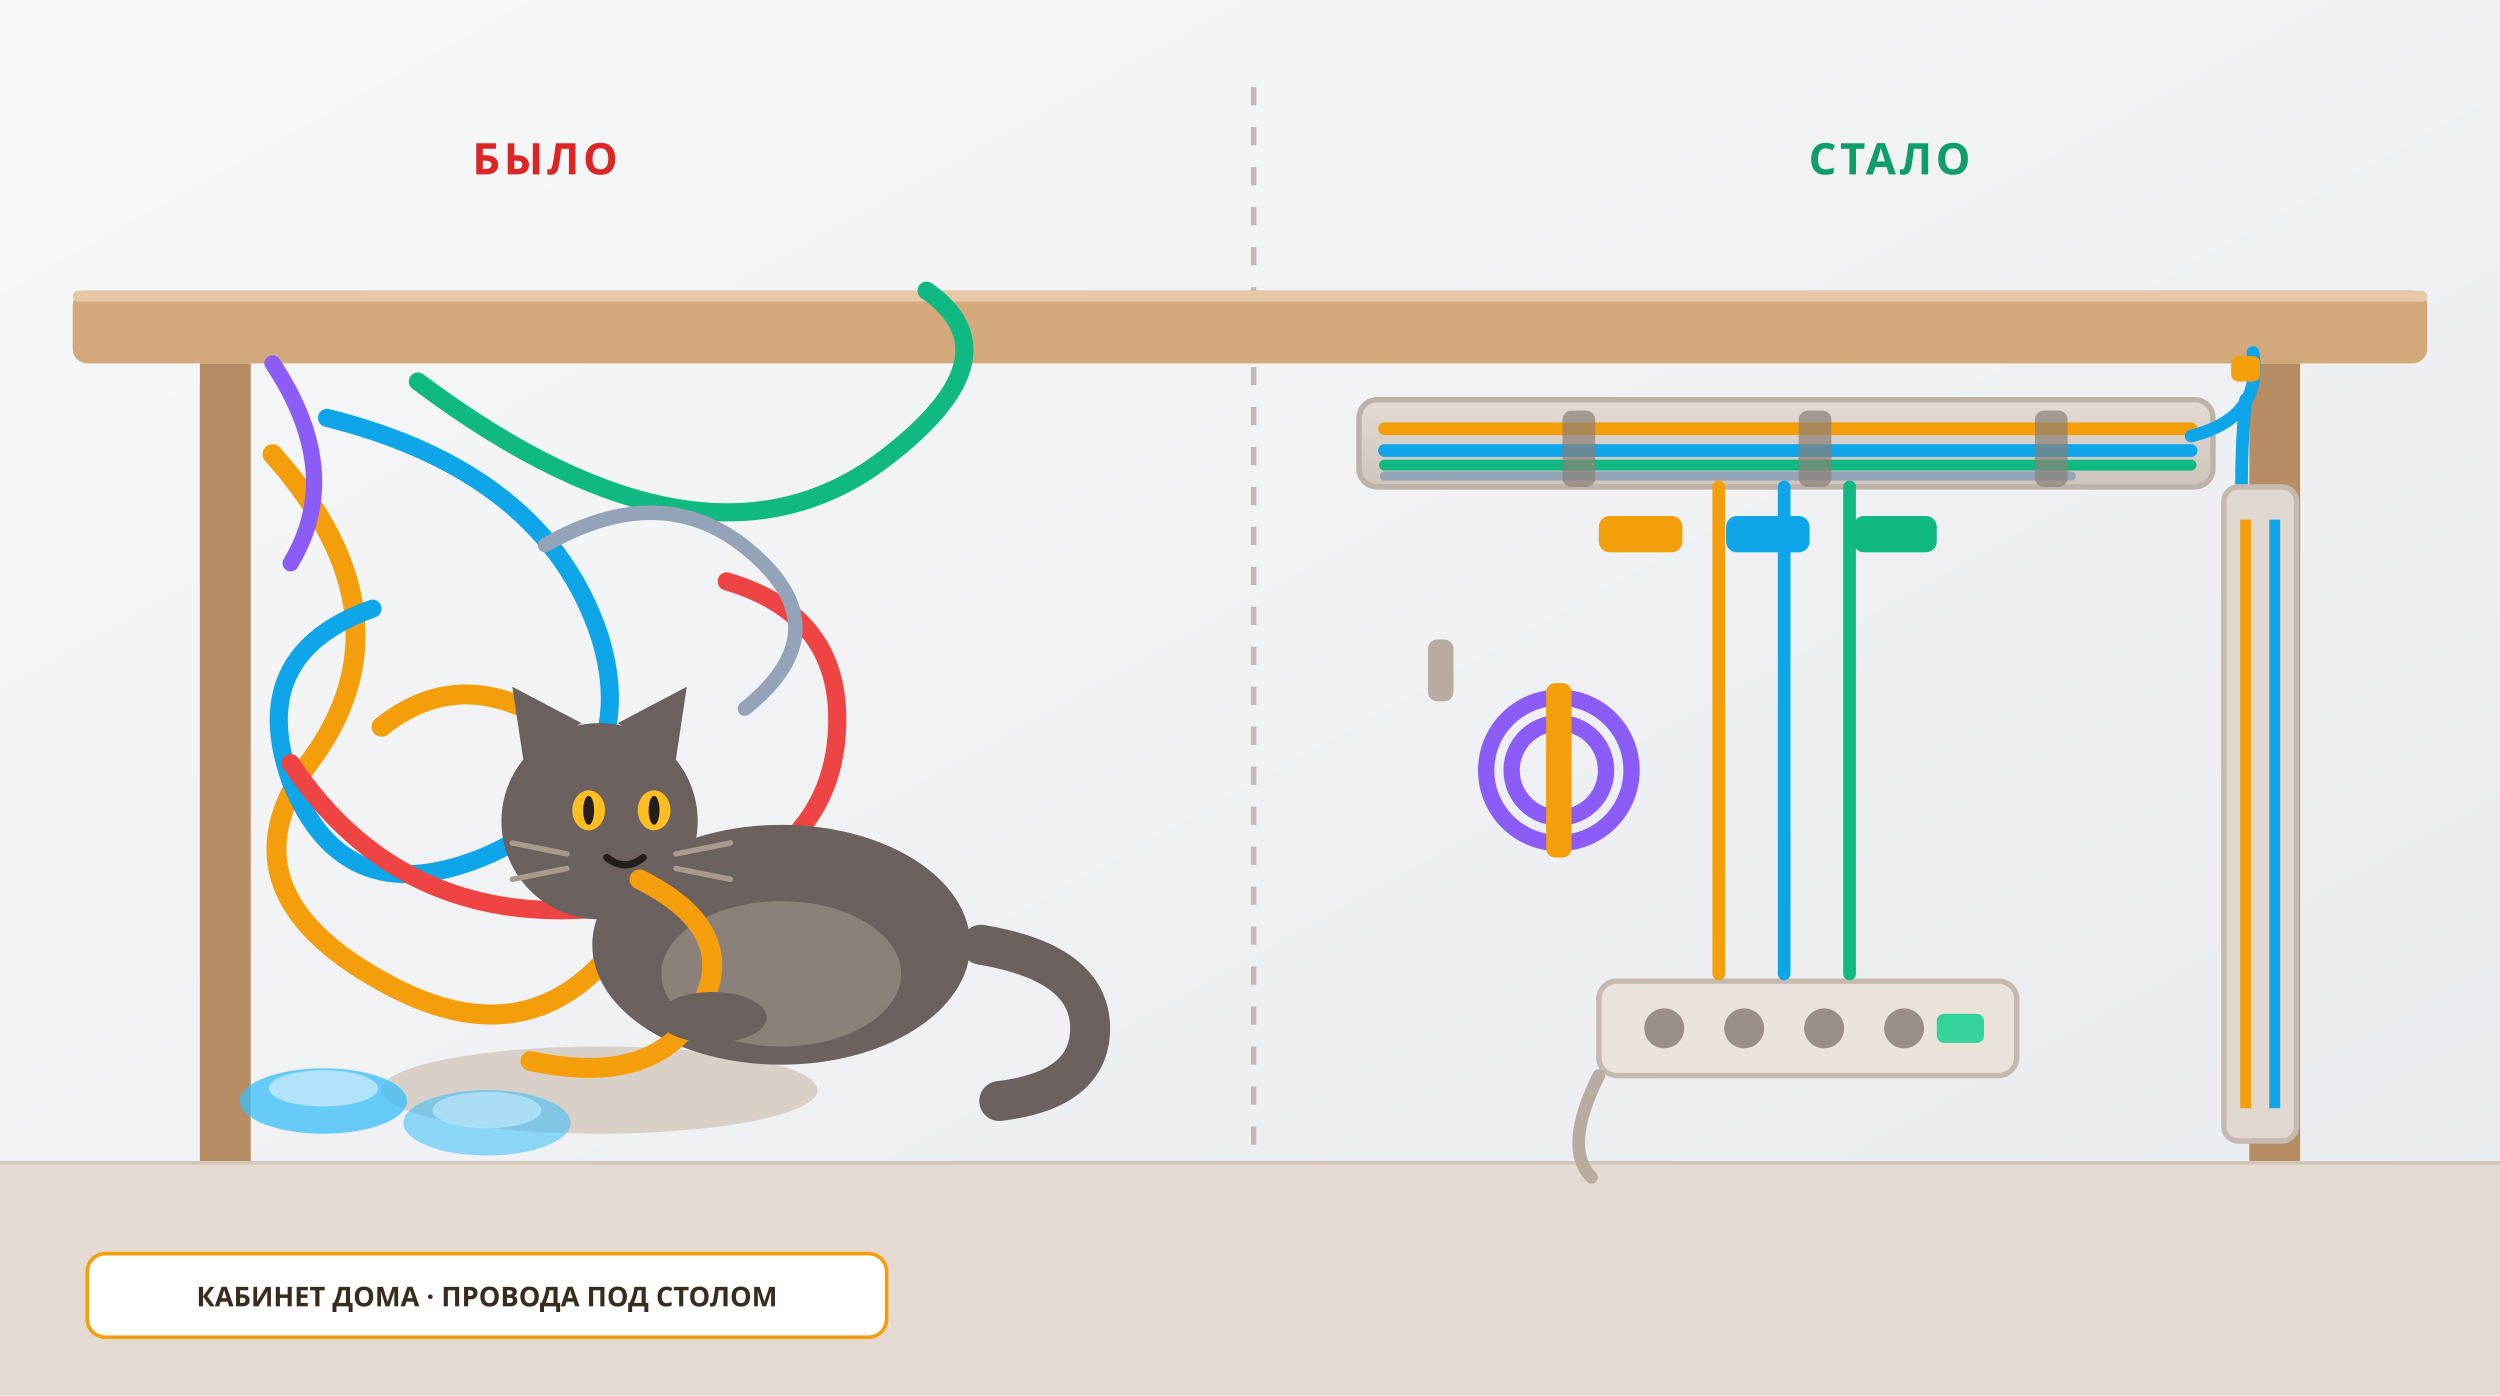
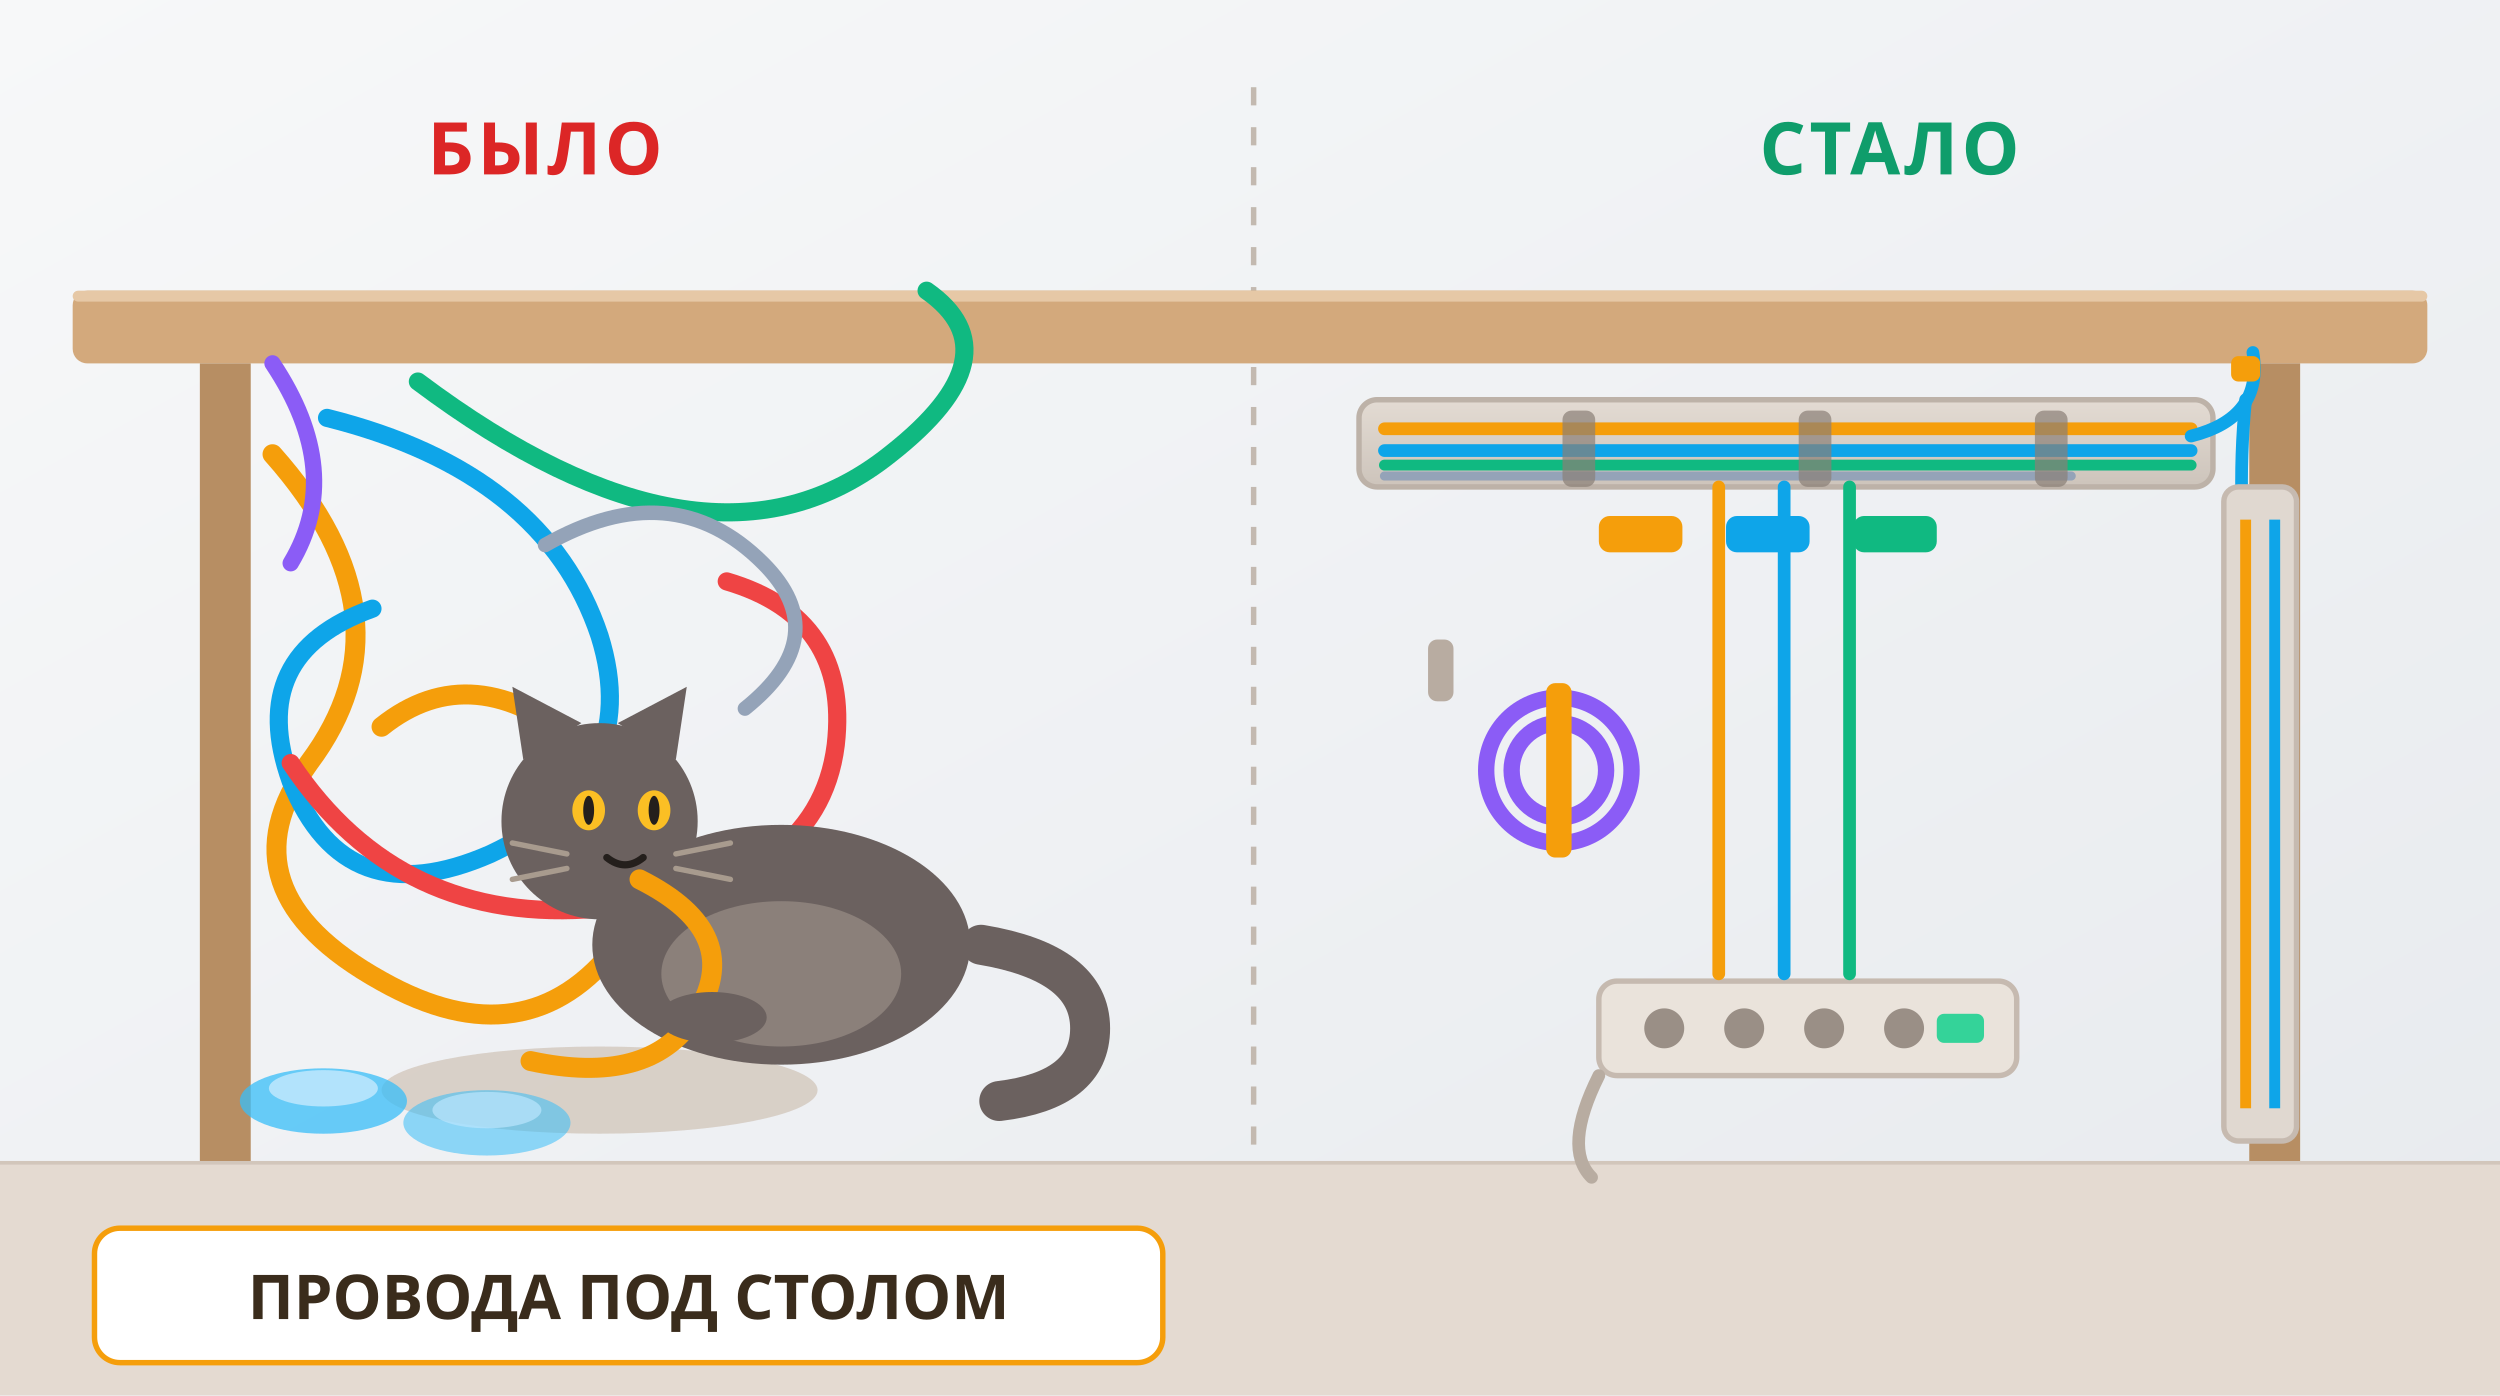
<svg xmlns="http://www.w3.org/2000/svg" viewBox="0 0 1376 768" width="1376" height="768">
  <defs>
    <linearGradient id="bgCableL" x1="0%" y1="0%" x2="100%" y2="100%">
      <stop offset="0%" stop-color="#f7f8f9" />
      <stop offset="100%" stop-color="#e7eaee" />
    </linearGradient>
    <linearGradient id="trayMetalL" x1="0%" y1="0%" x2="0%" y2="100%">
      <stop offset="0%" stop-color="#e3dbd3" />
      <stop offset="100%" stop-color="#cdc4bb" />
    </linearGradient>
  </defs>
  <rect width="1376" height="768" fill="url(#bgCableL)" />
-   <text x="300" y="96" font-family="system-ui, sans-serif" font-size="24" font-weight="800" fill="#dc2626" text-anchor="middle" letter-spacing="2">БЫЛО</text>
-   <text x="1040" y="96" font-family="system-ui, sans-serif" font-size="24" font-weight="800" fill="#0f9d6b" text-anchor="middle" letter-spacing="2">СТАЛО</text>
+   <text x="300" y="96" font-family="system-ui, sans-serif" font-size="40" font-weight="800" fill="#dc2626" text-anchor="middle" letter-spacing="2">БЫЛО</text>
+   <text x="1040" y="96" font-family="system-ui, sans-serif" font-size="40" font-weight="800" fill="#0f9d6b" text-anchor="middle" letter-spacing="2">СТАЛО</text>
  <line x1="690" y1="48" x2="690" y2="716" stroke="#c3b9b0" stroke-width="3" stroke-dasharray="10 12" />
  <rect x="40" y="160" width="1296" height="40" rx="8" fill="#d3a97c" />
  <rect x="40" y="160" width="1296" height="6" rx="3" fill="#e6c8a6" />
  <rect x="110" y="200" width="28" height="440" fill="#b78e63" />
  <rect x="1238" y="200" width="28" height="440" fill="#b78e63" />
  <rect x="0" y="640" width="1376" height="128" fill="#e4dad1" />
  <line x1="0" y1="640" x2="1376" y2="640" stroke="#d2c6bb" stroke-width="2" />
  <g fill="none" stroke-linecap="round" stroke-linejoin="round">
    <path d="M150 250 q80 90 20 170 q-50 70 40 120 q80 45 130 -20 q40 -60 -20 -110 q-60 -50 -110 -10" stroke="#f59e0b" stroke-width="11" />
    <path d="M180 230 q120 30 150 120 q25 80 -60 120 q-80 35 -110 -40 q-25 -70 45 -95" stroke="#0ea5e9" stroke-width="10" />
    <path d="M230 210 q160 120 260 40 q70 -55 20 -90" stroke="#10b981" stroke-width="10" />
    <path d="M160 420 q60 90 170 80 q120 -10 130 -90 q8 -70 -60 -90" stroke="#ef4444" stroke-width="10" />
    <path d="M150 200 q40 60 10 110" stroke="#8b5cf6" stroke-width="9" />
    <path d="M300 300 q70 -40 120 10 q40 40 -10 80" stroke="#94a3b8" stroke-width="8" />
  </g>
  <ellipse cx="330" cy="600" rx="120" ry="24" fill="#cfc2b6" fill-opacity="0.7" />
  <g>
    <path d="M540 520 q60 10 60 46 q0 34 -50 40" fill="none" stroke="#6b615f" stroke-width="22" stroke-linecap="round" />
    <ellipse cx="430" cy="520" rx="104" ry="66" fill="#6b615f" />
    <ellipse cx="430" cy="536" rx="66" ry="40" fill="#8b807a" />
    <circle cx="330" cy="452" r="54" fill="#6b615f" />
    <path d="M288 418 l-6 -40 l38 20 z" fill="#6b615f" />
    <path d="M372 418 l6 -40 l-38 20 z" fill="#6b615f" />
    <ellipse cx="324" cy="446" rx="9" ry="11" fill="#fbbf24" />
    <ellipse cx="360" cy="446" rx="9" ry="11" fill="#fbbf24" />
    <ellipse cx="324" cy="446" rx="3" ry="8" fill="#241f1c" />
    <ellipse cx="360" cy="446" rx="3" ry="8" fill="#241f1c" />
    <path d="M334 472 q10 8 20 0" fill="none" stroke="#241f1c" stroke-width="4" stroke-linecap="round" />
    <path d="M312 470 l-30 -6 M312 478 l-30 6 M372 470 l30 -6 M372 478 l30 6" stroke="#a89b8e" stroke-width="3" stroke-linecap="round" />
    <path d="M352 484 q60 30 30 76 q-25 38 -90 24" fill="none" stroke="#f59e0b" stroke-width="11" stroke-linecap="round" />
    <ellipse cx="392" cy="560" rx="30" ry="14" fill="#6b615f" />
  </g>
  <g>
    <ellipse cx="178" cy="606" rx="46" ry="18" fill="#38bdf8" opacity="0.75" />
    <ellipse cx="178" cy="599" rx="30" ry="10" fill="#bae6fd" opacity="0.9" />
    <ellipse cx="268" cy="618" rx="46" ry="18" fill="#38bdf8" opacity="0.55" />
    <ellipse cx="268" cy="611" rx="30" ry="10" fill="#bae6fd" opacity="0.7" />
  </g>
  <rect x="748" y="220" width="470" height="48" rx="10" fill="url(#trayMetalL)" stroke="#bdb2a8" stroke-width="3" />
  <g stroke-linecap="round">
    <line x1="762" y1="236" x2="1206" y2="236" stroke="#f59e0b" stroke-width="7" />
    <line x1="762" y1="248" x2="1206" y2="248" stroke="#0ea5e9" stroke-width="7" />
    <line x1="762" y1="256" x2="1206" y2="256" stroke="#10b981" stroke-width="6" />
    <line x1="762" y1="262" x2="1140" y2="262" stroke="#94a3b8" stroke-width="5" />
  </g>
  <rect x="860" y="226" width="18" height="42" rx="5" fill="#8a7f76" opacity="0.7" />
  <rect x="990" y="226" width="18" height="42" rx="5" fill="#8a7f76" opacity="0.7" />
  <rect x="1120" y="226" width="18" height="42" rx="5" fill="#8a7f76" opacity="0.7" />
  <path d="M1206 240 q40 -10 34 -46" fill="none" stroke="#0ea5e9" stroke-width="7" stroke-linecap="round" />
  <rect x="1228" y="196" width="16" height="14" rx="4" fill="#f59e0b" />
  <path d="M1236 220 q-6 60 4 120" fill="none" stroke="#0ea5e9" stroke-width="7" stroke-linecap="round" />
  <rect x="1228" y="300" width="18" height="14" rx="4" fill="#f59e0b" />
  <path d="M1236 352 q-8 90 2 160" fill="none" stroke="#0ea5e9" stroke-width="7" stroke-linecap="round" />
  <rect x="1230" y="430" width="18" height="14" rx="4" fill="#f59e0b" />
  <g>
    <rect x="880" y="284" width="46" height="20" rx="6" fill="#f59e0b" />
    <rect x="950" y="284" width="46" height="20" rx="6" fill="#0ea5e9" />
    <rect x="1020" y="284" width="46" height="20" rx="6" fill="#10b981" />
  </g>
  <rect x="880" y="540" width="230" height="52" rx="10" fill="#eae3db" stroke="#c6bab0" stroke-width="3" />
  <circle cx="916" cy="566" r="11" fill="#9a8f86" />
  <circle cx="960" cy="566" r="11" fill="#9a8f86" />
  <circle cx="1004" cy="566" r="11" fill="#9a8f86" />
  <circle cx="1048" cy="566" r="11" fill="#9a8f86" />
  <rect x="1066" y="558" width="26" height="16" rx="4" fill="#34d399" />
  <path d="M880 592 q-20 40 -4 56" fill="none" stroke="#b8aca1" stroke-width="7" stroke-linecap="round" />
  <g stroke-linecap="round" fill="none">
    <path d="M946 268 v268" stroke="#f59e0b" stroke-width="7" />
    <path d="M982 268 v268" stroke="#0ea5e9" stroke-width="7" />
    <path d="M1018 268 v268" stroke="#10b981" stroke-width="7" />
  </g>
  <rect x="1224" y="268" width="40" height="360" rx="8" fill="#e0d8d0" stroke="#c6bab0" stroke-width="3" />
  <line x1="1236" y1="286" x2="1236" y2="610" stroke="#f59e0b" stroke-width="6" />
  <line x1="1252" y1="286" x2="1252" y2="610" stroke="#0ea5e9" stroke-width="6" />
  <rect x="786" y="352" width="14" height="34" rx="5" fill="#b8aca1" />
  <g fill="none" stroke="#8b5cf6" stroke-width="9" stroke-linecap="round">
    <circle cx="858" cy="424" r="40" />
    <circle cx="858" cy="424" r="26" />
  </g>
  <rect x="851" y="376" width="14" height="96" rx="5" fill="#f59e0b" />
-   <rect x="48" y="690" width="440" height="46" rx="10" fill="#ffffff" stroke="#f59e0b" stroke-width="2" />
-   <text x="268" y="719" font-family="system-ui, sans-serif" font-size="15" font-weight="700" fill="#3a2c1c" text-anchor="middle">КАБИНЕТ ДОМА · ПРОВОДА ПОД СТОЛОМ</text>
+   <rect x="52" y="676" width="588" height="74" rx="14" fill="#ffffff" stroke="#f59e0b" stroke-width="3" />
+   <text x="346" y="726" font-family="system-ui, sans-serif" font-size="34" font-weight="800" fill="#3a2c1c" text-anchor="middle">ПРОВОДА ПОД СТОЛОМ</text>
</svg>
